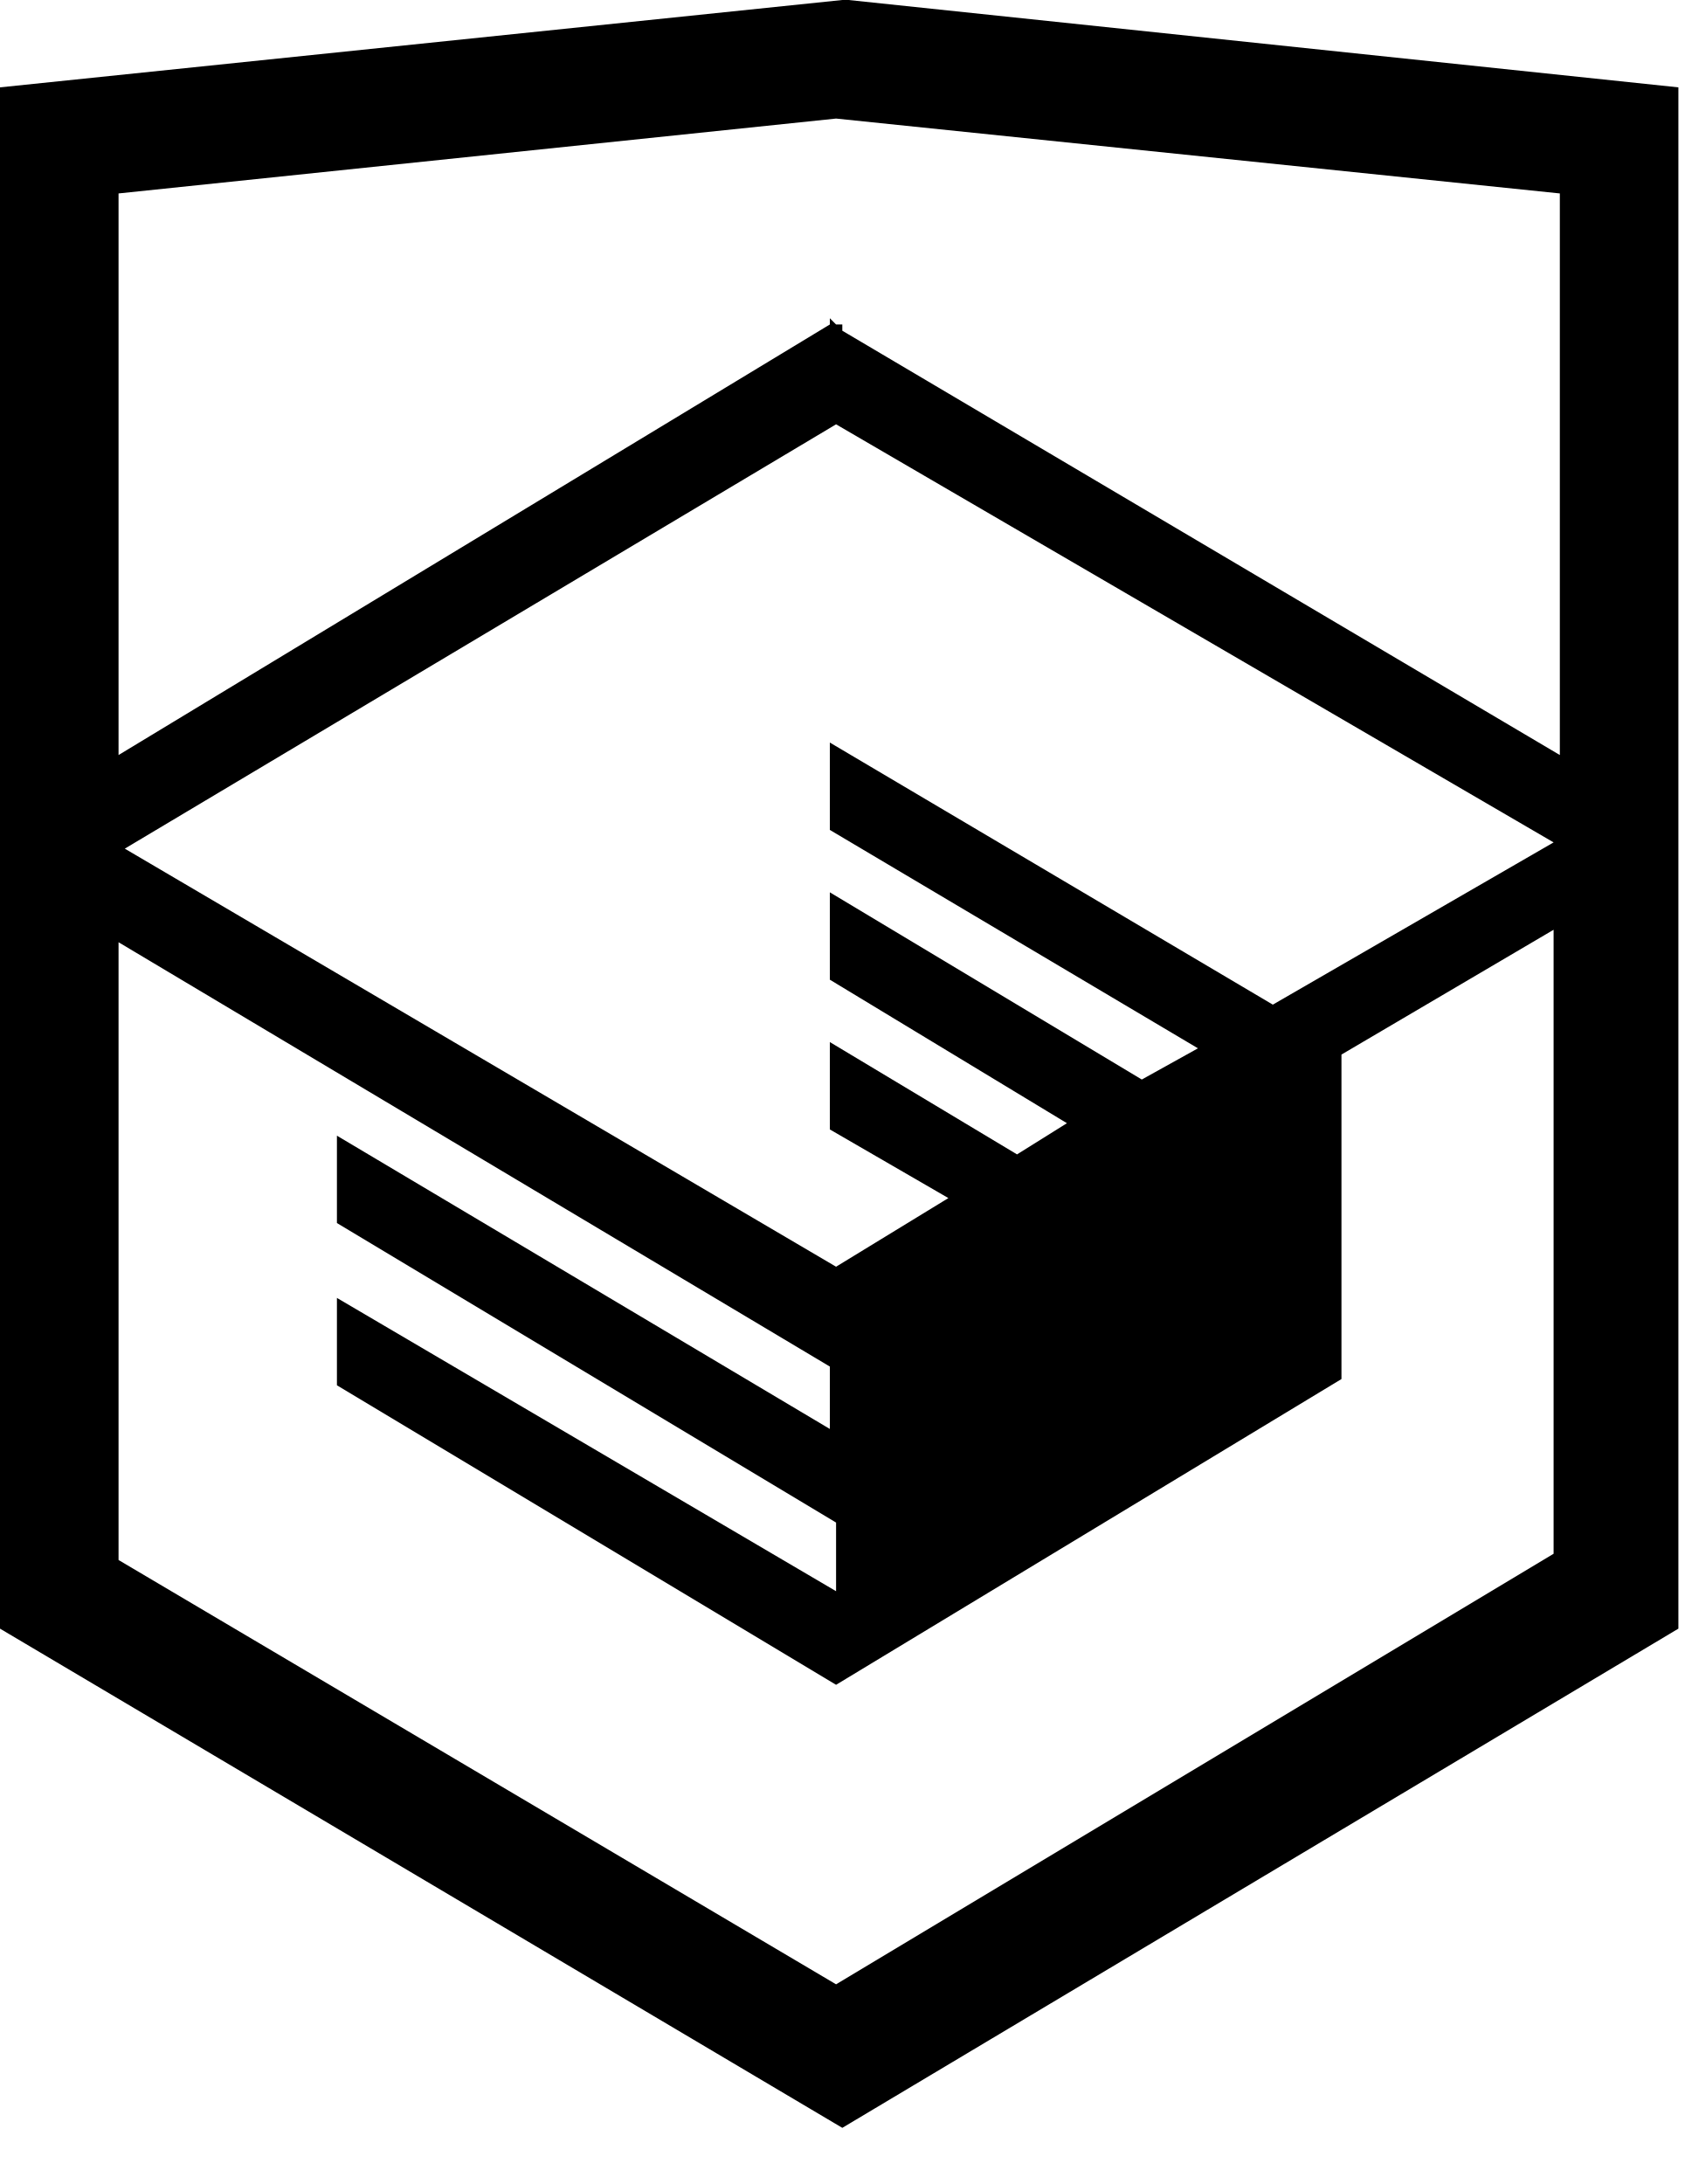
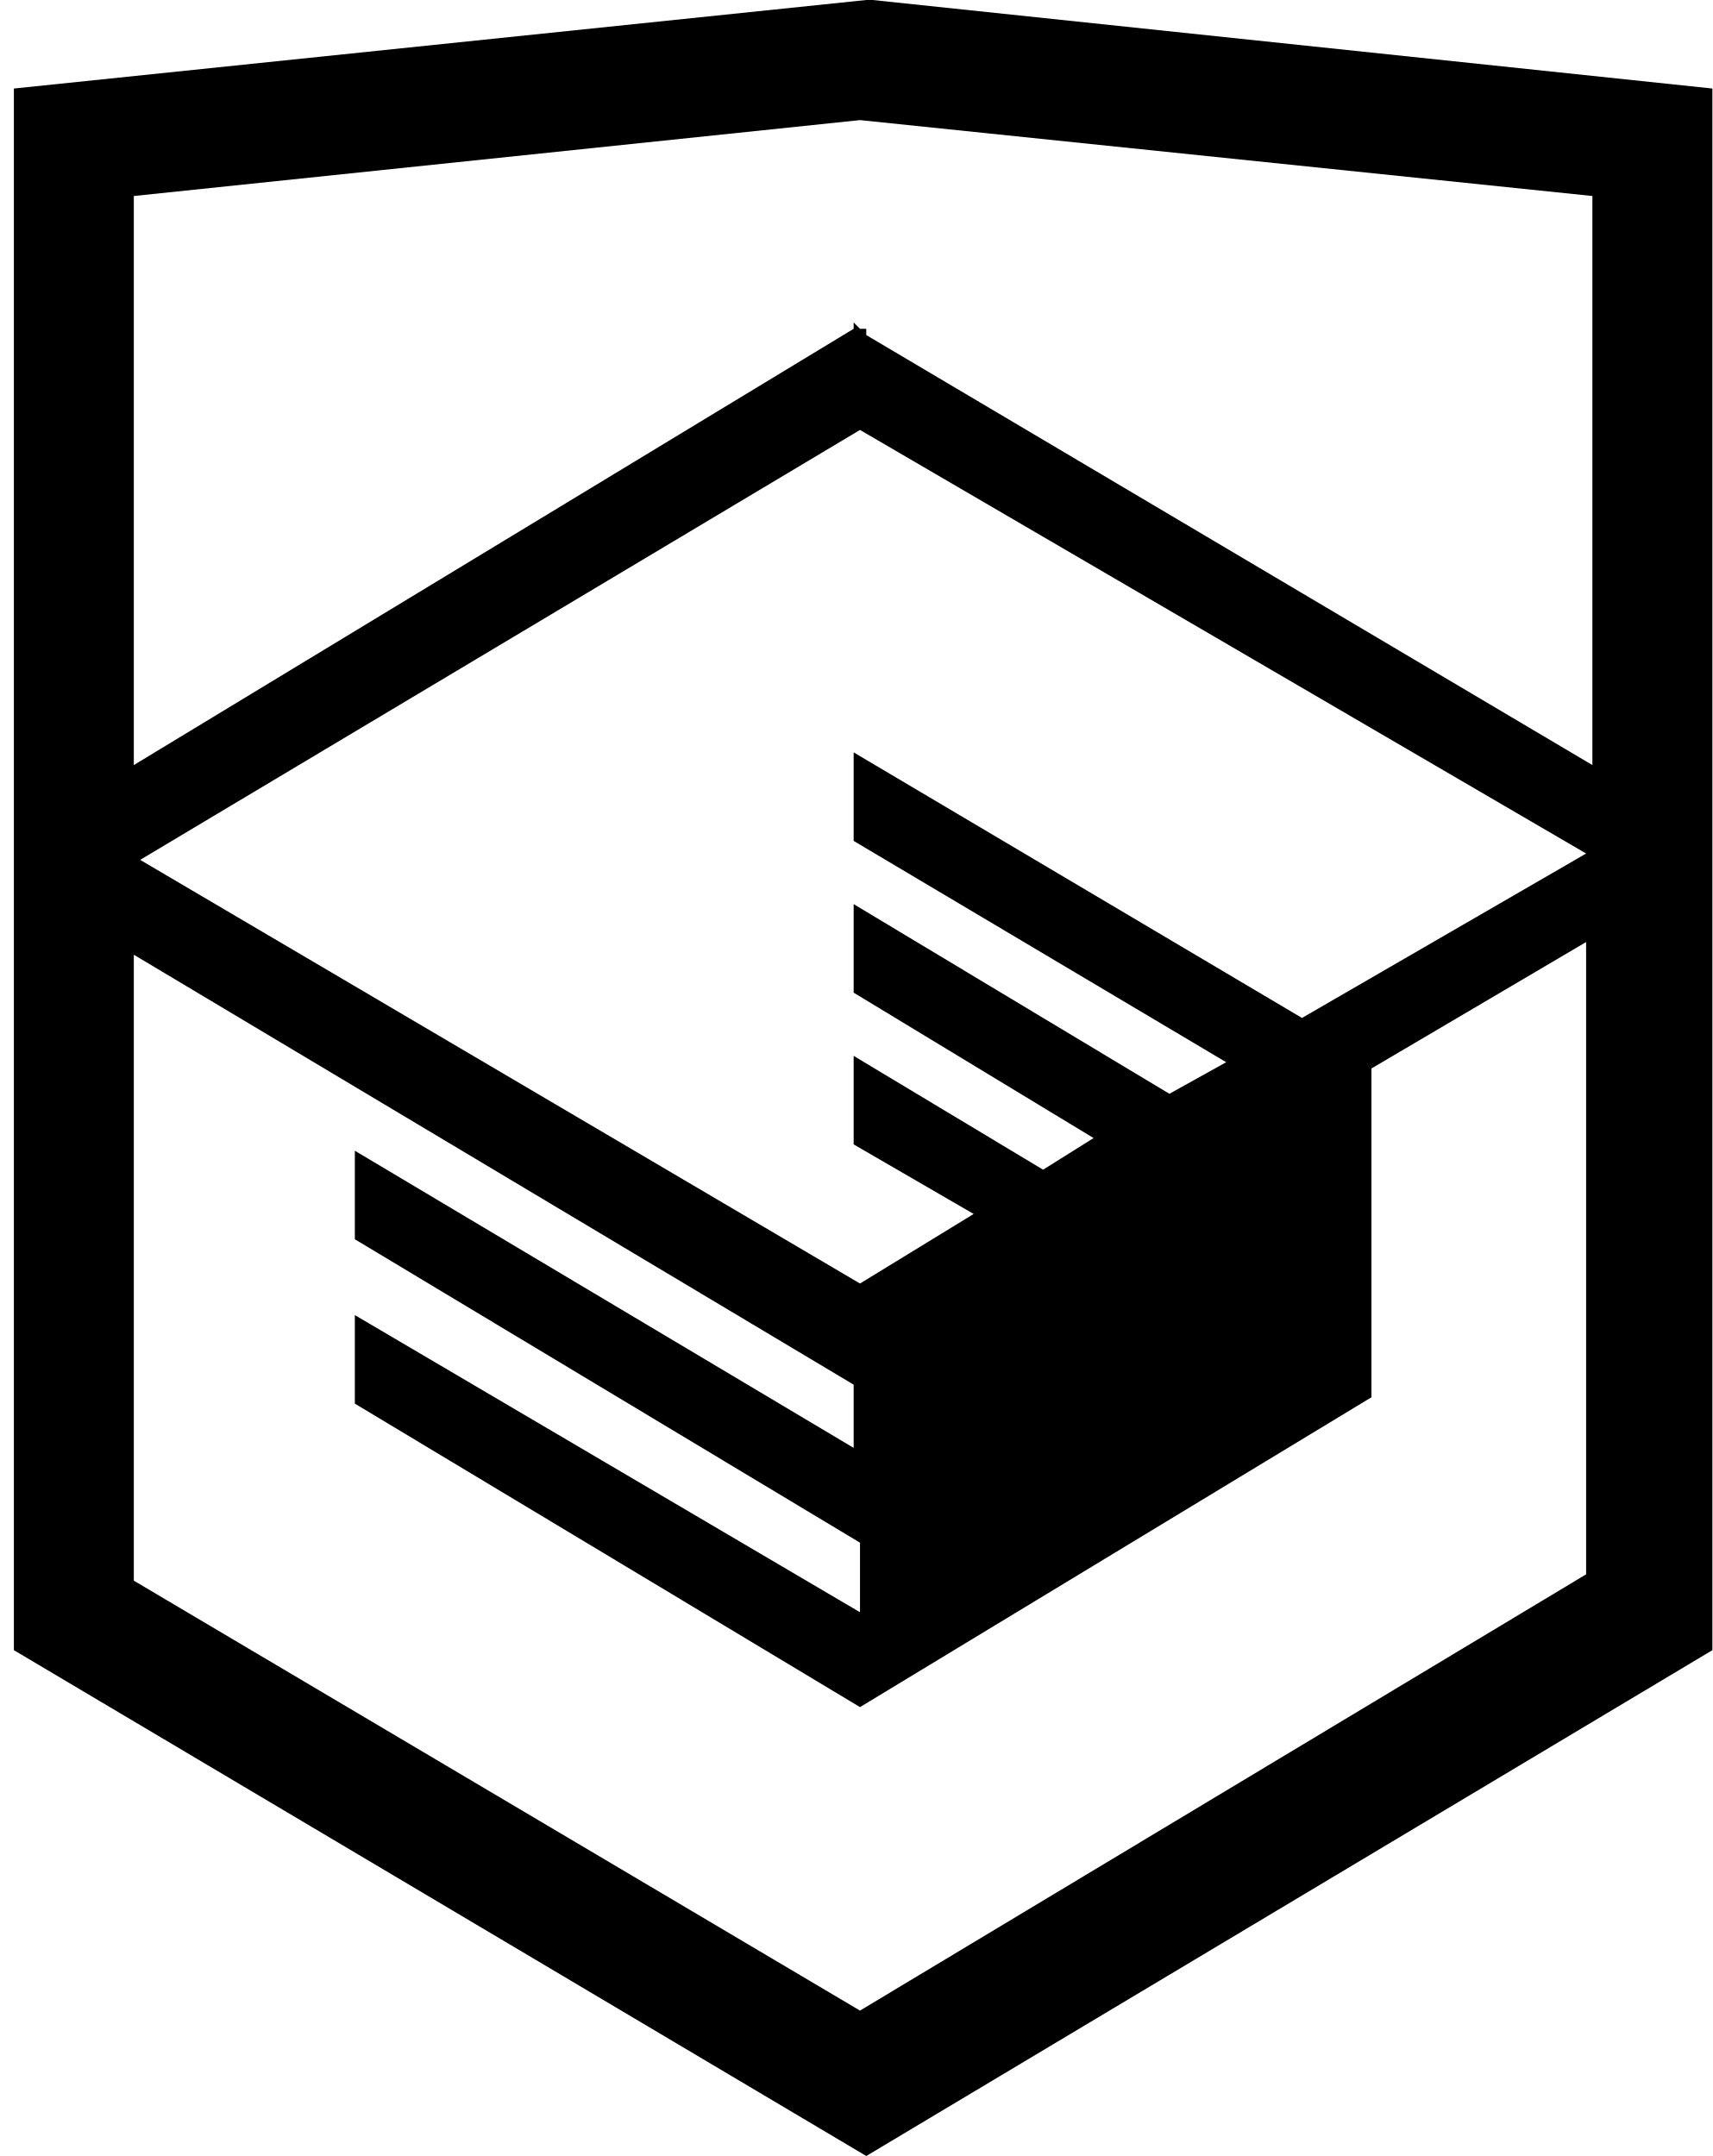
- <svg xmlns="http://www.w3.org/2000/svg" width="27" height="35" aria-hidden="true" focusable="false" fill="currentColor" viewBox="0 0 27 35">
-   <path d="M13.6 0H13.5L0 1.4V26.1L13.5 34.1L26.9 26.1V1.4L13.6 0ZM25 12.1L13.5 5.3V5.2H13.4L13.3 5.1V5.2L1.9 12.1V3.1L13.4 1.9L25 3.1V12.1ZM13.4 6.8L24.9 13.5L20.4 16.1L13.3 11.9V13.3L19.2 16.8L18.3 17.3L13.3 14.3V15.7L17.1 18L16.3 18.5L13.3 16.7V18.1L15.2 19.2L13.4 20.3L2 13.6L13.4 6.8ZM1.9 15.1L13.3 21.9V22.9L5.4 18.2V19.6L13.4 24.4V25.5L5.4 20.8V22.2L13.4 27L21.5 22.1V16.9L24.9 14.9V24.9L13.4 31.8L1.9 25V15.1Z" />
+ <svg xmlns="http://www.w3.org/2000/svg" width="27" height="34" viewBox="0 0 27 34">
+   <path d="M13.759 0H13.659L0.219 1.396V26.023L13.659 34L27 26.023V1.396L13.759 0ZM25.108 12.065L13.659 5.284V5.185H13.56L13.46 5.085V5.185L2.11 12.065V3.091L13.56 1.894L25.108 3.091V12.065ZM13.56 6.78L25.009 13.46L20.529 16.053L13.46 11.865V13.261L19.334 16.751L18.438 17.249L13.46 14.258V15.654L17.243 17.947L16.447 18.446L13.46 16.651V18.047L15.352 19.144L13.56 20.241L2.21 13.56L13.56 6.78ZM2.11 15.056L13.46 21.836V22.833L5.595 18.147V19.543L13.56 24.328V25.425L5.595 20.739V22.135L13.56 26.921L21.624 22.035V16.85L25.009 14.856V24.827L13.56 31.707L2.11 24.927V15.056Z" />
</svg>
